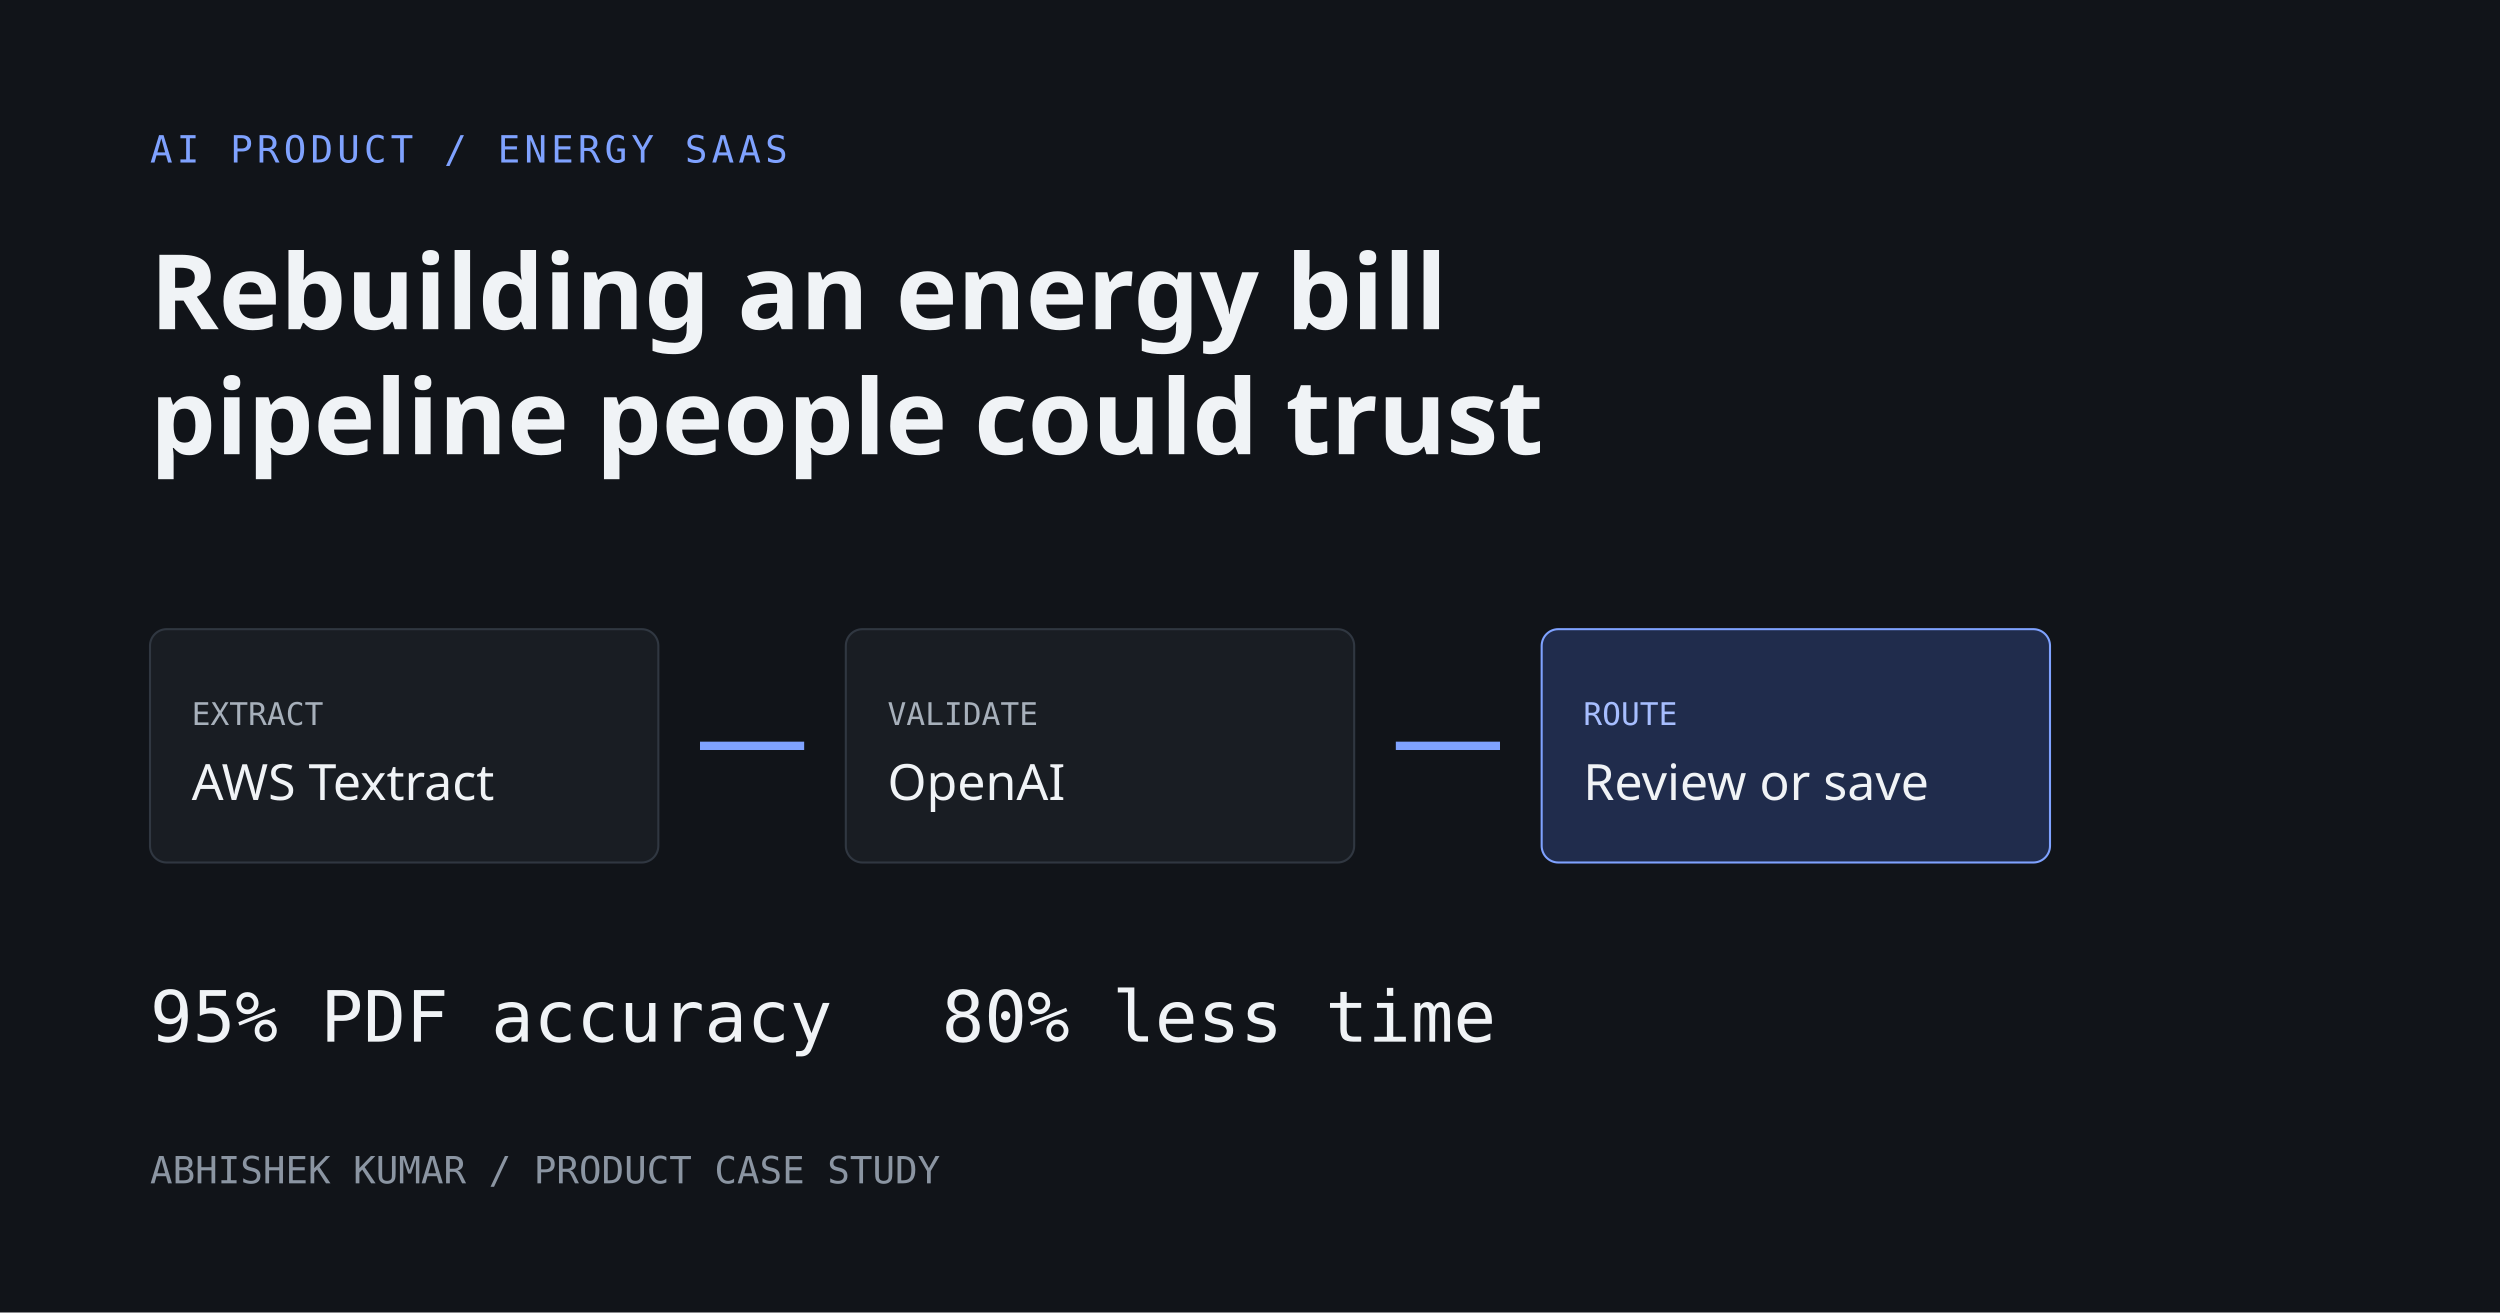
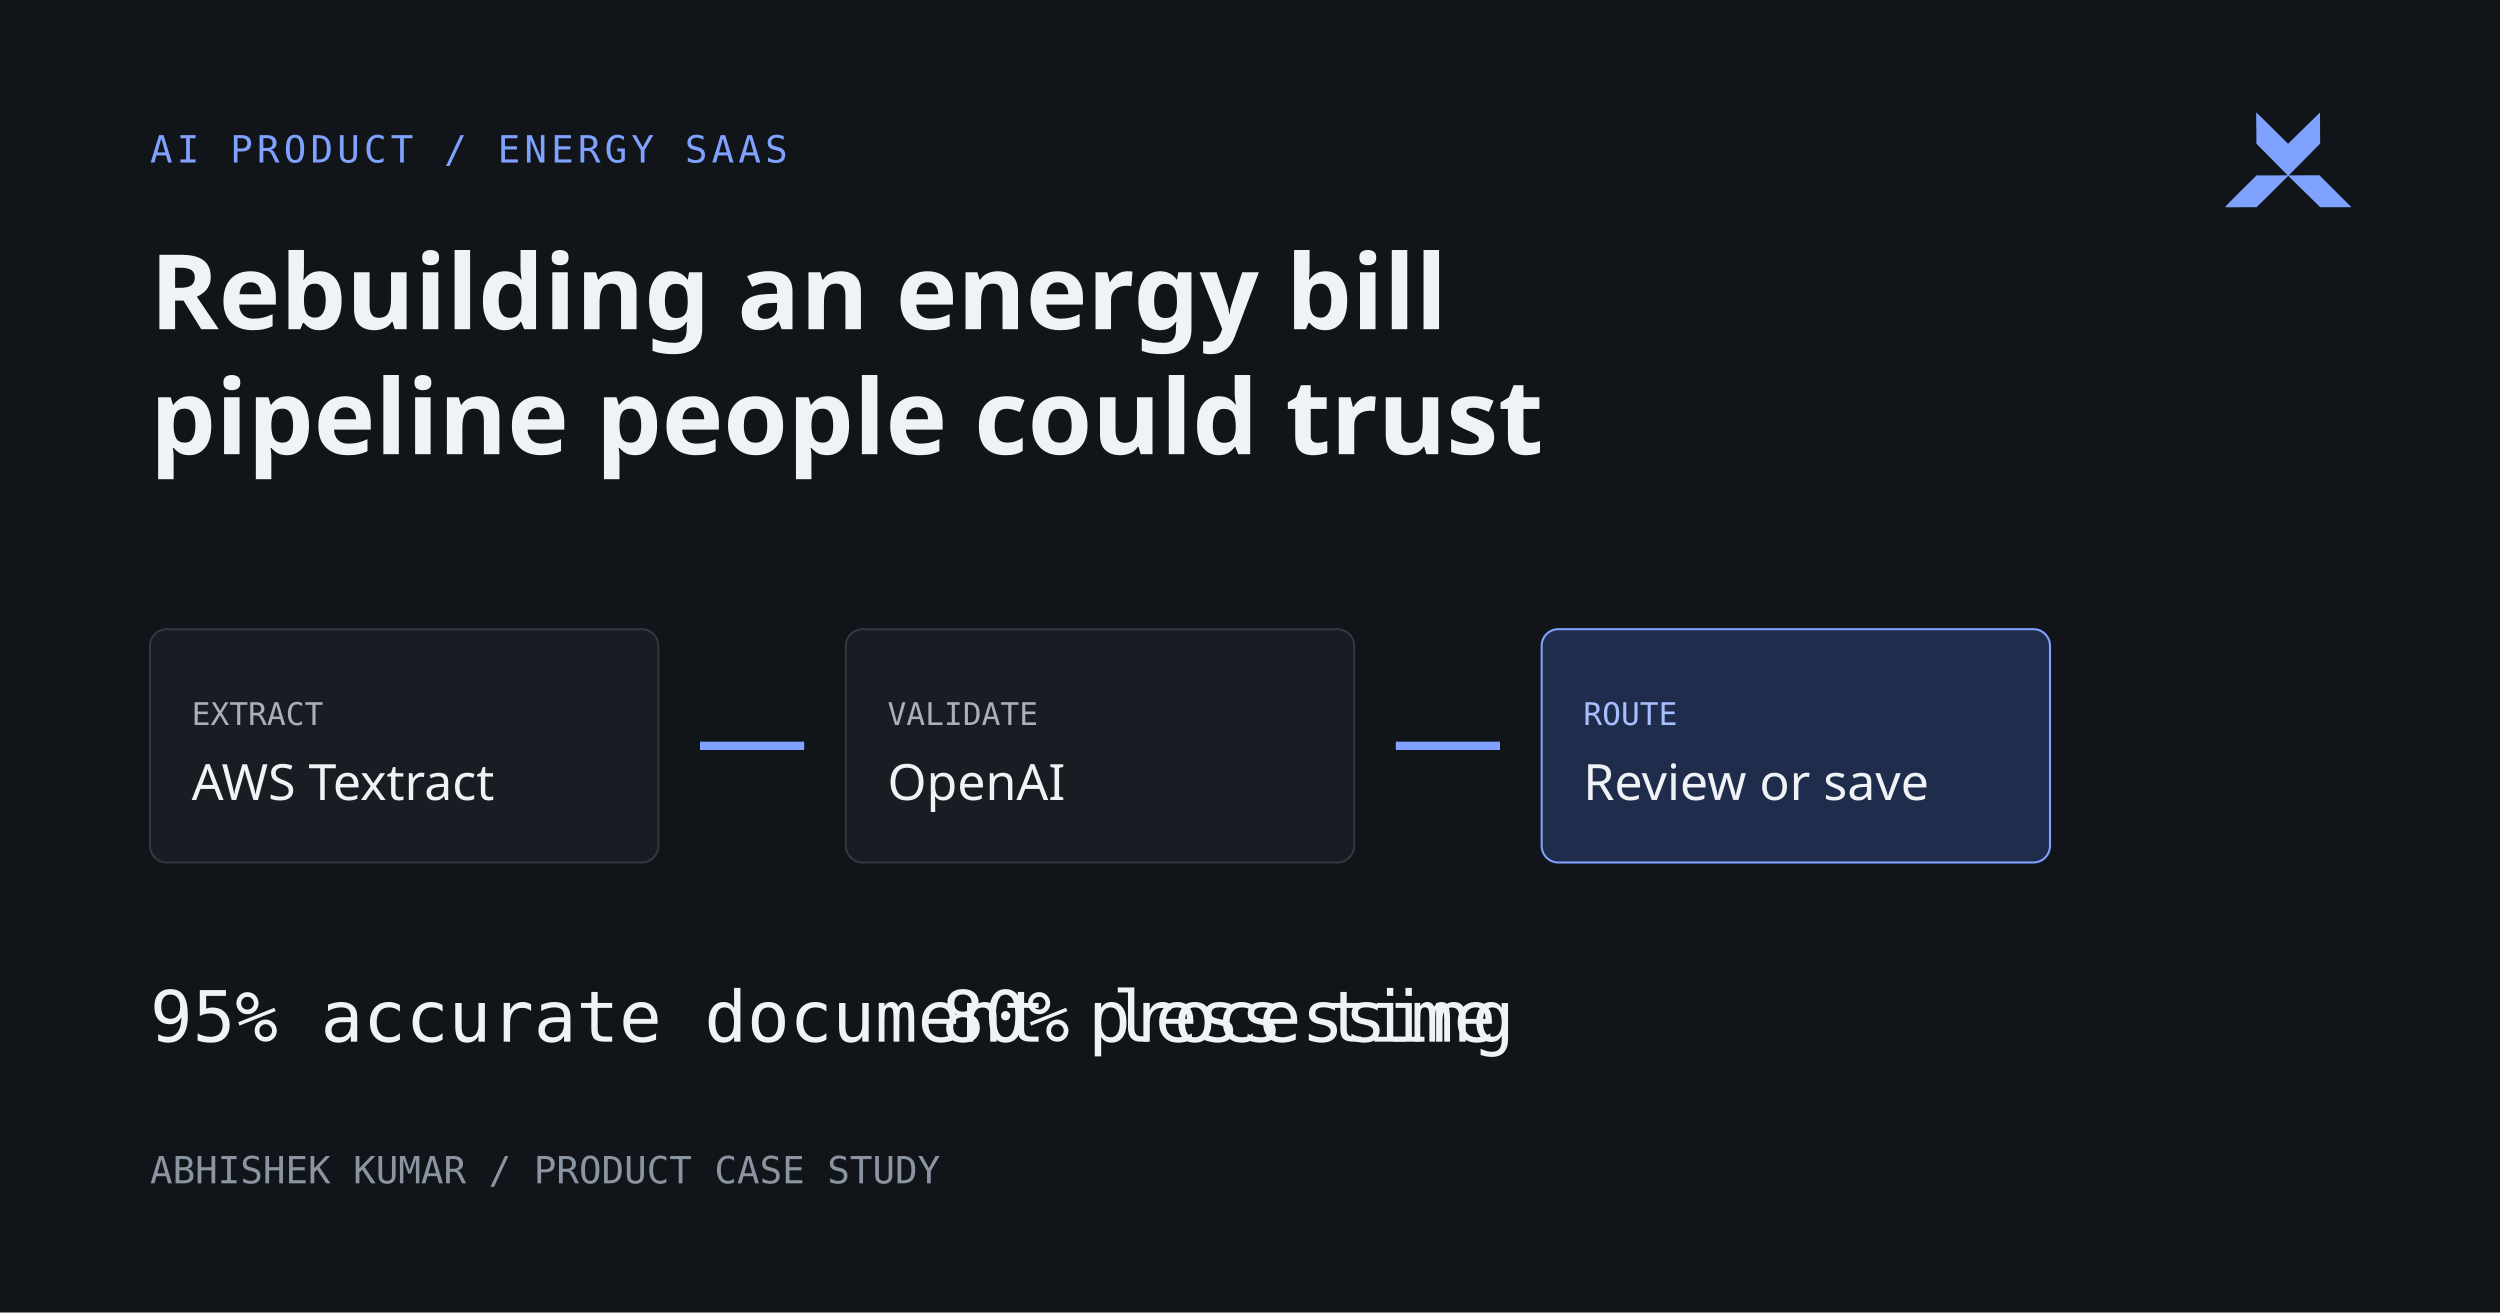
<svg xmlns="http://www.w3.org/2000/svg" viewBox="0 0 1200 630">
  <rect width="1200" height="630" fill="#111419" />
+   <g transform="translate(1068 54) scale(1.7)" fill="#7fa2ff">
+     <path d="M17.803 8.818 26.818 0l.043 8.773-8.835 8.965 8.641-.012 9.024 9.017h-8.806l-9.037-8.855c-2.974 2.901-5.937 5.999-8.955 8.855-2.899-.057-5.81.066-8.893 0 .037-.281 8.908-8.99 8.908-8.99l8.789-.003L8.864 8.803S8.858 2.489 8.792.119c-.002-.051.059-.09.059-.09l1.176 1.095 7.776 7.694Z" />
+   </g>
  <text x="72" y="78" fill="#7fa2ff" font-family="IBM Plex Mono, monospace" font-size="18" letter-spacing="2">AI PRODUCT / ENERGY SAAS</text>
  <text x="72" y="158" fill="#f0f3f6" font-family="Manrope, sans-serif" font-size="50" font-weight="650">Rebuilding an energy bill</text>
  <text x="72" y="218" fill="#f0f3f6" font-family="Manrope, sans-serif" font-size="50" font-weight="650">pipeline people could trust</text>
  <g transform="translate(72 302)">
    <rect width="244" height="112" rx="8" fill="#191d23" stroke="#303741" />
    <text x="20" y="46" fill="#a7b0bb" font-family="IBM Plex Mono, monospace" font-size="15">EXTRACT</text>
    <text x="20" y="82" fill="#f0f3f6" font-family="Manrope, sans-serif" font-size="24">AWS Textract</text>
    <path d="M264 56H314" stroke="#7fa2ff" stroke-width="4" />
    <rect x="334" width="244" height="112" rx="8" fill="#191d23" stroke="#303741" />
    <text x="354" y="46" fill="#a7b0bb" font-family="IBM Plex Mono, monospace" font-size="15">VALIDATE</text>
    <text x="354" y="82" fill="#f0f3f6" font-family="Manrope, sans-serif" font-size="24">OpenAI</text>
    <path d="M598 56H648" stroke="#7fa2ff" stroke-width="4" />
    <rect x="668" width="244" height="112" rx="8" fill="#202c4c" stroke="#7fa2ff" />
    <text x="688" y="46" fill="#a7beff" font-family="IBM Plex Mono, monospace" font-size="15">ROUTE</text>
    <text x="688" y="82" fill="#f0f3f6" font-family="Manrope, sans-serif" font-size="24">Review or save</text>
  </g>
-   <text x="72" y="500" fill="#f0f3f6" font-family="IBM Plex Mono, monospace" font-size="34">95% PDF accuracy</text>
+   <text x="72" y="500" fill="#f0f3f6" font-family="IBM Plex Mono, monospace" font-size="34">95% accurate document processing</text>
  <text x="452" y="500" fill="#f0f3f6" font-family="IBM Plex Mono, monospace" font-size="34">80% less time</text>
  <text x="72" y="568" fill="#8b95a2" font-family="IBM Plex Mono, monospace" font-size="18">ABHISHEK KUMAR / PRODUCT CASE STUDY</text>
</svg>
